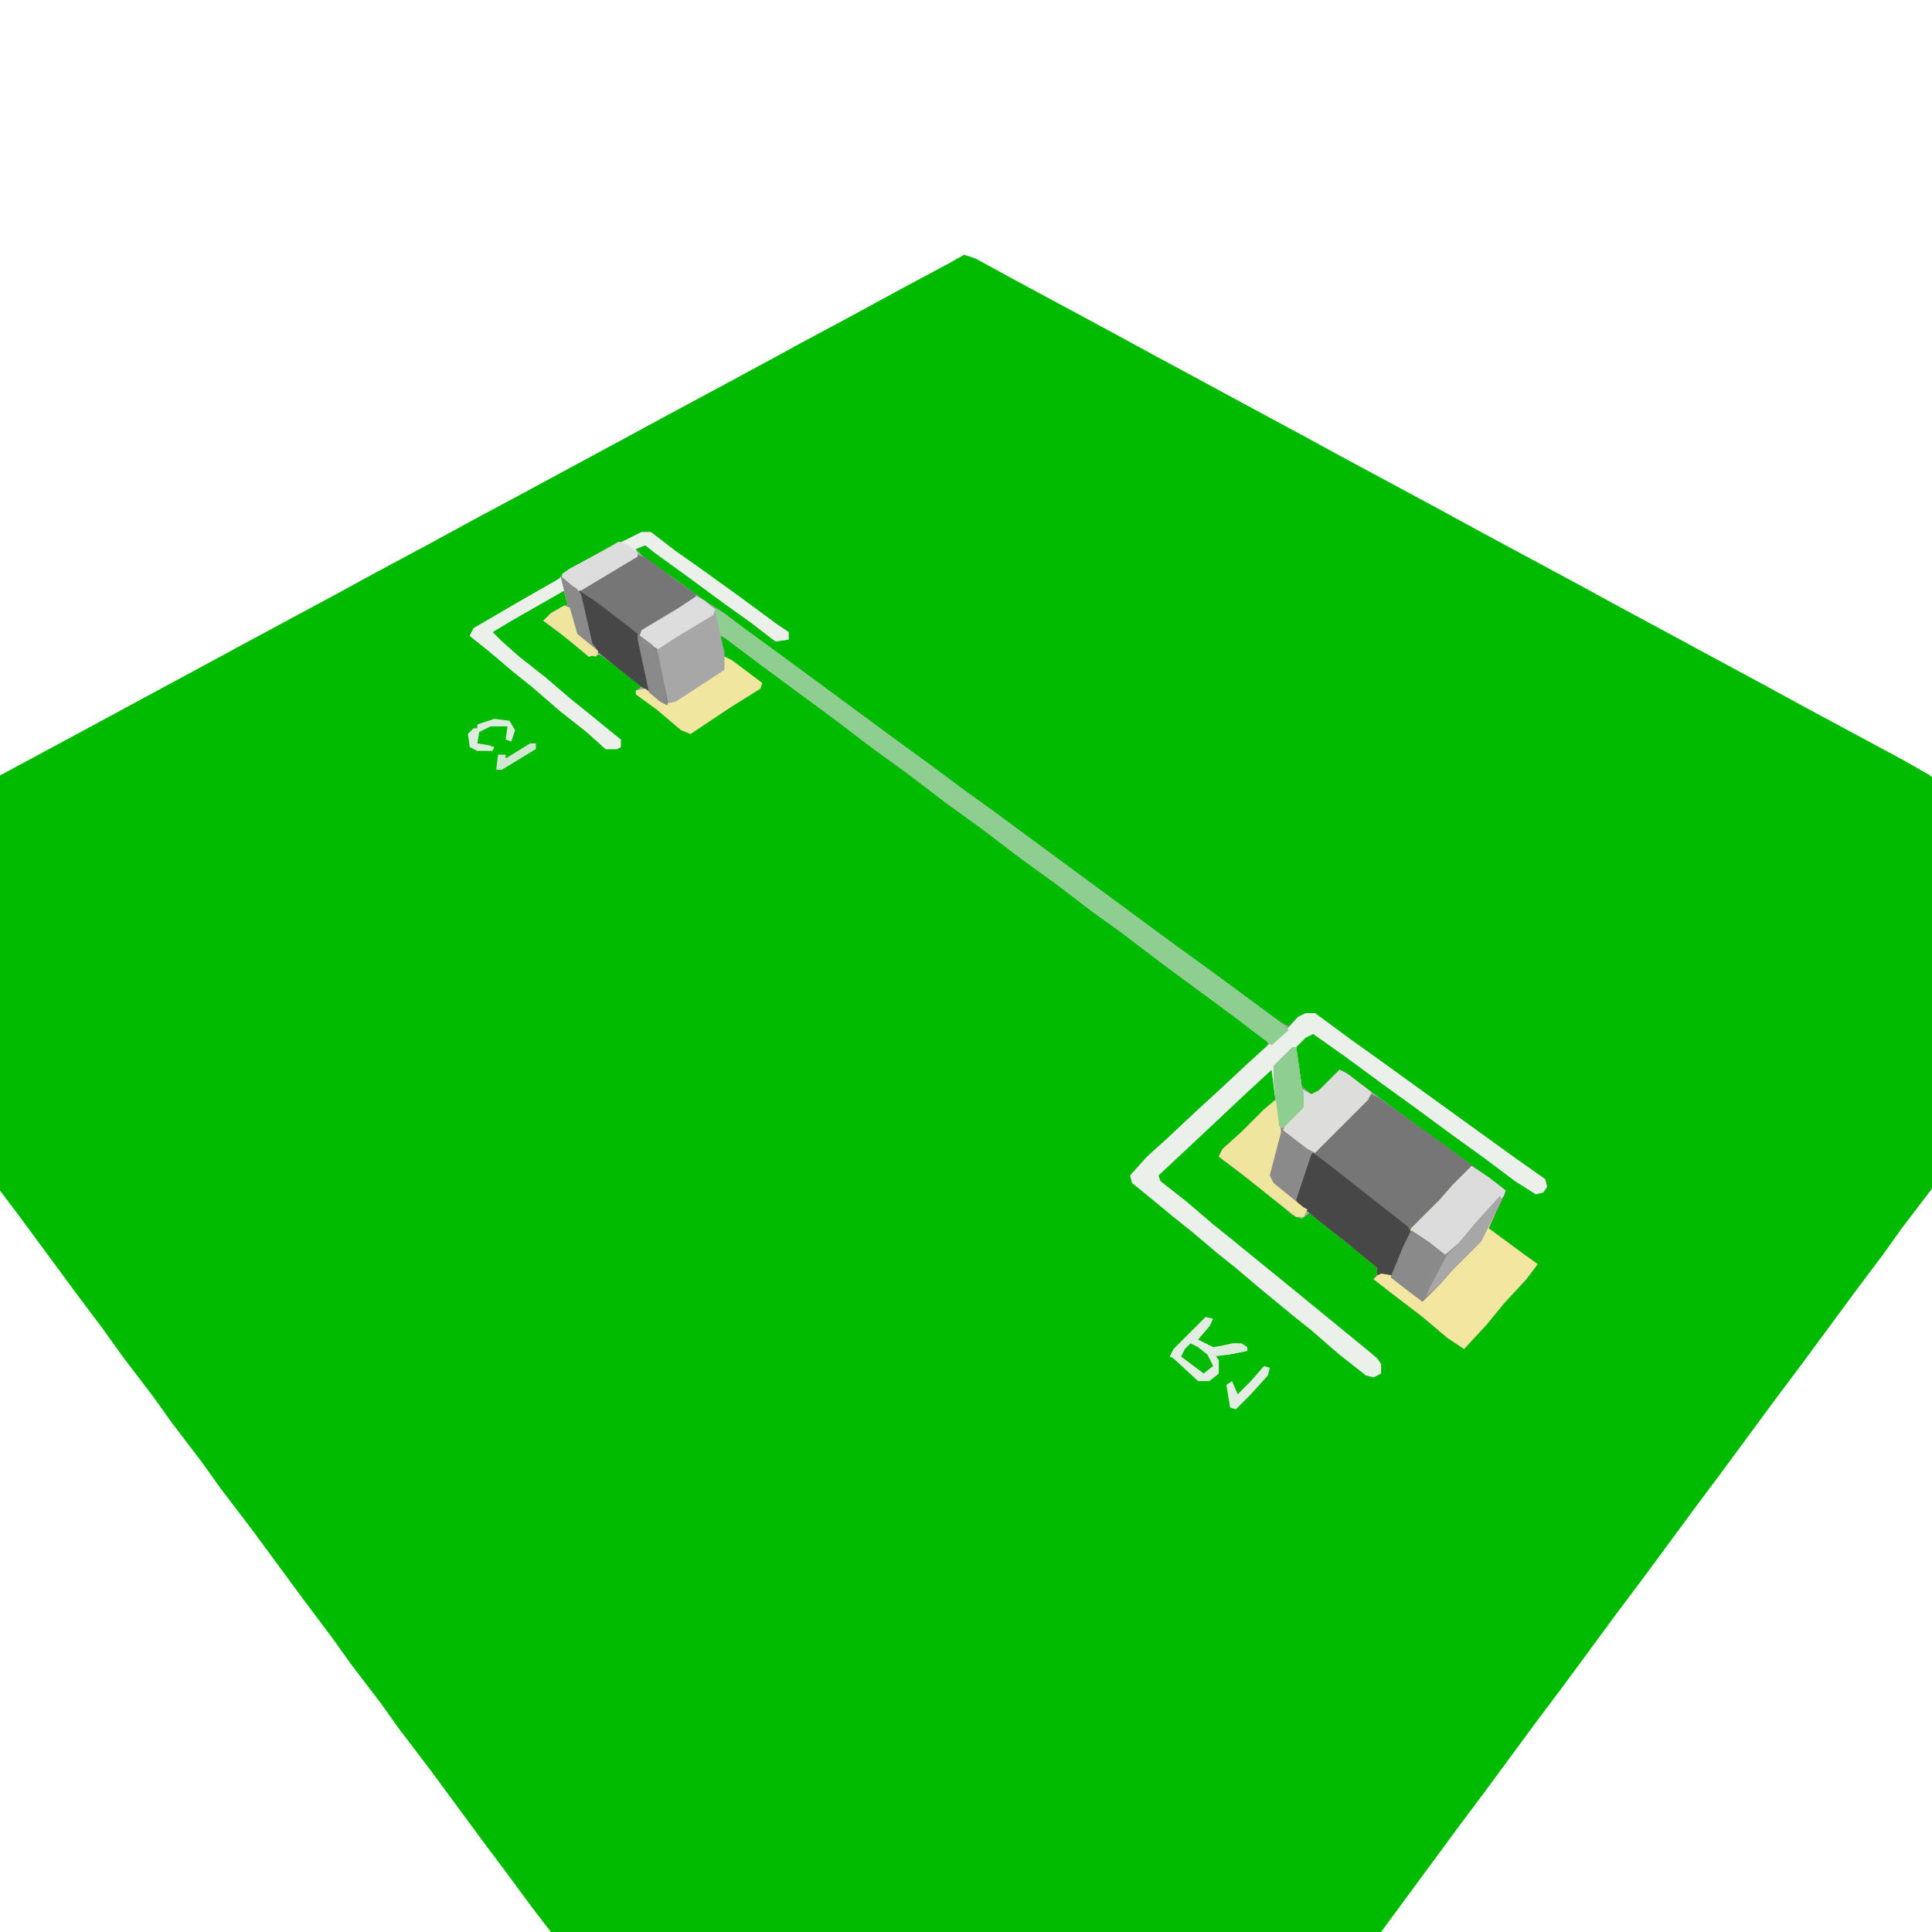
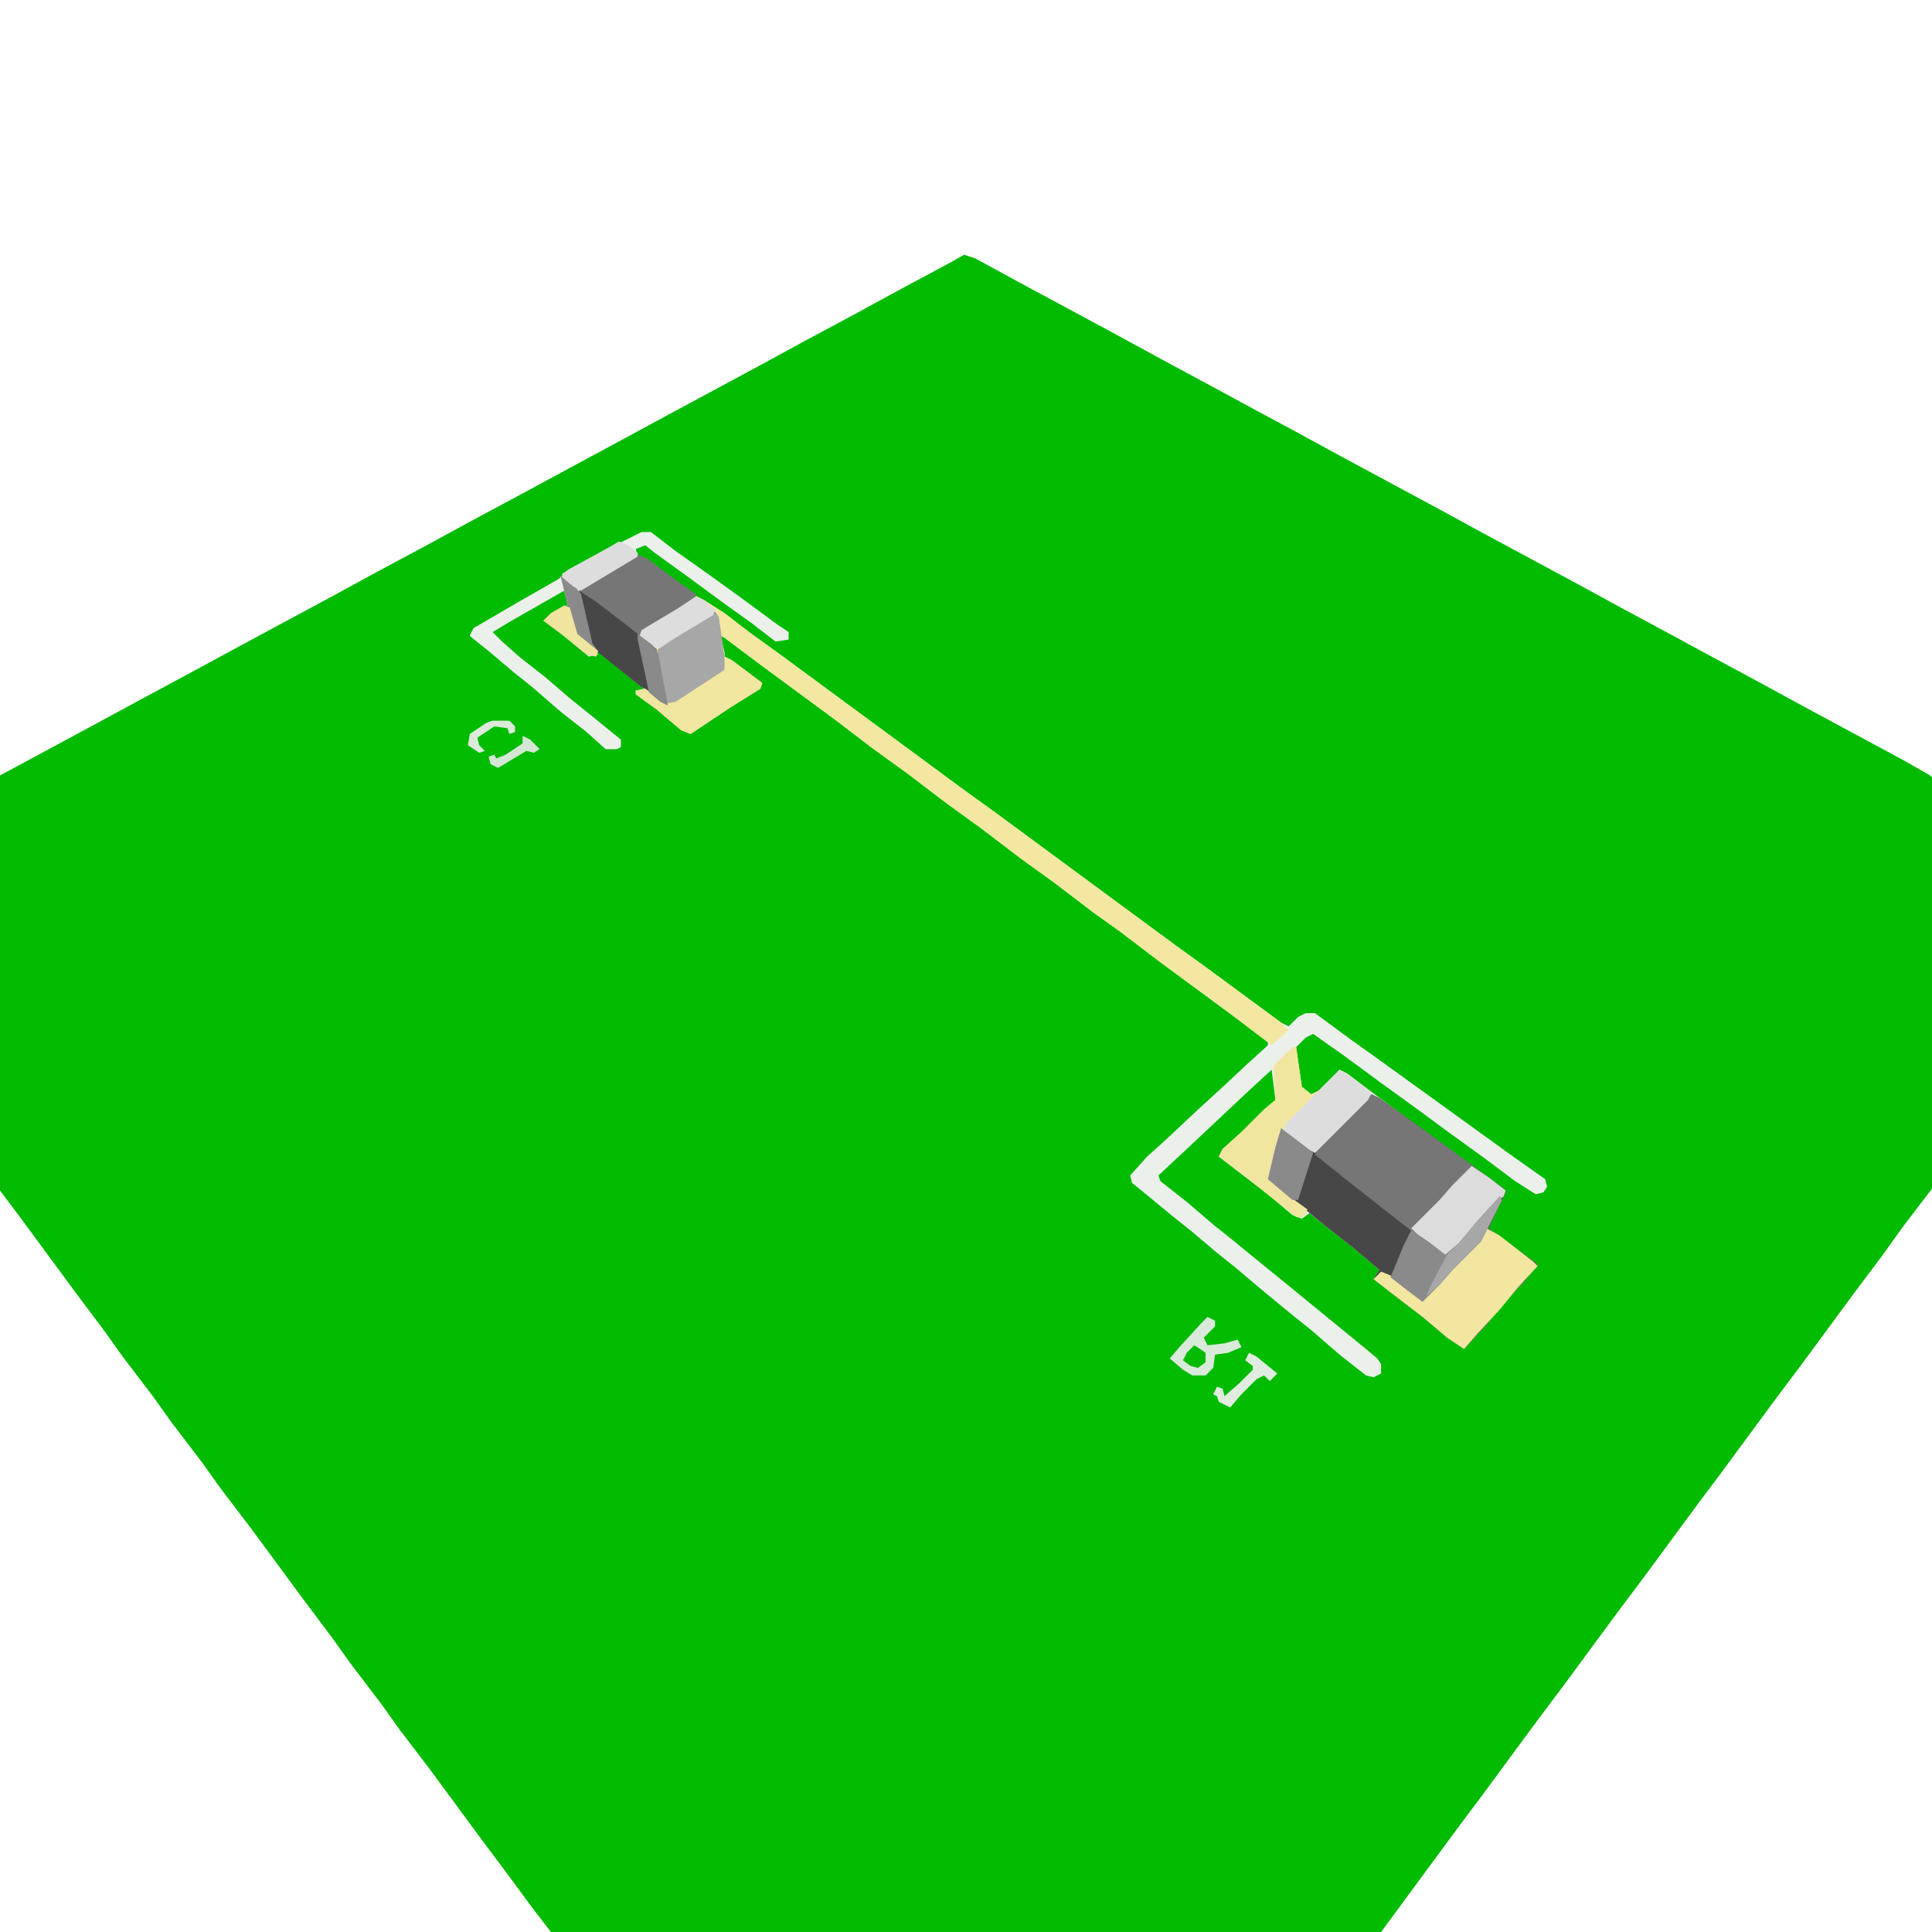
<svg xmlns="http://www.w3.org/2000/svg" version="1.1" width="1024" height="1024">
  <path d="M0,0 L6,2 L28,14 L54,28 L80,42 L102,54 L128,68 L152,81 L178,95 L200,107 L226,121 L252,135 L274,147 L300,161 L326,175 L348,187 L374,201 L398,214 L424,228 L446,240 L472,254 L498,268 L512,276 L513,277 L513,495 L497,516 L487,530 L472,550 L458,569 L444,588 L429,608 L415,627 L401,646 L389,662 L375,681 L361,700 L346,720 L332,739 L318,758 L303,778 L289,797 L275,816 L263,832 L249,851 L235,870 L221,889 L-219,889 L-229,876 L-243,857 L-255,841 L-269,822 L-283,803 L-299,782 L-309,768 L-325,747 L-335,733 L-350,713 L-364,694 L-378,675 L-394,654 L-404,640 L-420,619 L-430,605 L-446,584 L-456,570 L-471,550 L-485,531 L-499,512 L-511,496 L-511,276 L-485,262 L-459,248 L-435,235 L-409,221 L-385,208 L-359,194 L-333,180 L-311,168 L-283,153 L-261,141 L-233,126 L-209,113 L-183,99 L-159,86 L-133,72 L-107,58 L-85,46 L-57,31 L-35,19 L-7,4 Z " fill="#00BB00" transform="translate(511,135)" />
-   <path d="M0,0 L5,0 L18,10 L35,22 L53,35 L72,49 L78,53 L78,57 L71,58 L58,48 L44,38 L25,24 L7,11 L2,7 L-3,9 L1,13 L18,25 L33,36 L44,43 L57,53 L75,66 L94,80 L113,94 L132,108 L151,122 L170,136 L188,149 L207,163 L226,177 L245,191 L264,205 L283,219 L301,232 L320,246 L339,260 L343,262 L348,257 L352,255 L357,255 L376,269 L390,279 L408,292 L426,305 L444,318 L462,331 L479,343 L480,347 L478,350 L474,351 L463,344 L447,332 L429,319 L410,305 L392,292 L373,278 L356,266 L352,268 L347,273 L350,294 L355,298 L359,296 L370,285 L374,287 L390,299 L409,313 L427,326 L446,340 L457,348 L458,350 L449,369 L468,383 L475,388 L469,396 L457,409 L448,420 L436,433 L427,427 L414,416 L397,403 L388,396 L391,391 L378,380 L364,369 L354,361 L350,364 L345,362 L332,351 L315,338 L306,331 L308,327 L318,318 L330,306 L336,301 L334,285 L322,296 L305,312 L289,327 L274,341 L275,344 L289,355 L303,367 L313,375 L324,384 L340,397 L351,406 L362,415 L373,424 L384,433 L390,438 L392,441 L392,446 L388,448 L384,447 L370,436 L355,423 L345,415 L328,401 L315,390 L305,382 L292,371 L282,363 L265,349 L260,345 L259,341 L268,331 L278,322 L294,307 L306,296 L321,282 L332,272 L332,270 L313,256 L294,242 L275,228 L254,212 L240,202 L219,186 L201,173 L180,157 L162,144 L141,128 L123,115 L102,99 L83,85 L64,71 L44,56 L42,55 L44,64 L44,66 L48,68 L64,80 L63,83 L47,93 L26,107 L21,105 L8,94 L-3,86 L-3,84 L0,82 L-14,71 L-22,65 L-28,66 L-40,56 L-52,47 L-48,43 L-41,39 L-39,39 L-41,31 L-69,47 L-79,53 L-74,58 L-65,66 L-51,77 L-37,89 L-27,97 L-16,106 L-11,110 L-11,114 L-13,115 L-19,115 L-29,106 L-43,95 L-58,82 L-68,74 L-81,63 L-91,55 L-89,51 L-65,37 L-44,25 L-39,20 L-15,7 L-10,5 Z " fill="#A7A7A7" transform="translate(340,282)" />
-   <path d="M0,0 L4,2 L18,12 L36,25 L55,39 L70,50 L71,52 L62,71 L81,85 L88,90 L82,98 L70,111 L61,122 L49,135 L40,129 L27,118 L10,105 L1,98 L4,93 L-9,82 L-23,71 L-39,58 L-40,56 L-32,32 Z " fill="#767676" transform="translate(727,580)" />
-   <path d="M0,0 L5,0 L24,14 L38,24 L56,37 L74,50 L92,63 L110,76 L127,88 L128,92 L126,95 L122,96 L111,89 L95,77 L77,64 L58,50 L40,37 L21,23 L4,11 L0,13 L-5,18 L-2,39 L3,43 L7,41 L18,30 L22,32 L35,42 L33,46 L4,75 L-4,100 L1,104 L-1,108 L-5,108 L-19,97 L-34,85 L-46,76 L-44,72 L-34,63 L-22,51 L-16,46 L-18,30 L-30,41 L-47,57 L-63,72 L-78,86 L-77,89 L-63,100 L-49,112 L-39,120 L-28,129 L-12,142 L-1,151 L10,160 L21,169 L32,178 L38,183 L40,186 L40,191 L36,193 L32,192 L18,181 L3,168 L-7,160 L-24,146 L-37,135 L-47,127 L-60,116 L-70,108 L-87,94 L-92,90 L-93,86 L-84,76 L-74,67 L-58,52 L-46,41 L-31,27 L-20,17 L-12,11 L-4,2 Z " fill="#EBF0EB" transform="translate(692,537)" />
-   <path d="M0,0 L9,6 L18,13 L9,33 L28,47 L35,52 L29,60 L17,73 L8,84 L-4,97 L-13,91 L-26,80 L-43,67 L-52,60 L-48,56 L-42,58 L-39,49 L-32,33 L-17,18 L-10,10 Z " fill="#F2E6A1" transform="translate(780,618)" />
-   <path d="M0,0 L4,2 L22,15 L41,29 L60,43 L79,57 L98,71 L116,84 L132,96 L150,109 L169,123 L188,137 L207,151 L226,165 L245,179 L263,192 L282,206 L301,220 L305,224 L296,232 L288,226 L275,216 L256,202 L237,188 L216,172 L202,162 L181,146 L163,133 L142,117 L124,104 L103,88 L85,75 L64,59 L45,45 L26,31 L6,16 L4,15 L1,2 Z " fill="#8ECF91" transform="translate(378,322)" />
-   <path d="M0,0 L2,0 L5,21 L10,25 L14,23 L25,12 L29,14 L42,24 L40,28 L11,57 L3,82 L8,86 L6,90 L2,90 L-12,79 L-27,67 L-39,58 L-37,54 L-27,45 L-15,33 L-9,28 L-10,10 Z " fill="#8A8A8A" transform="translate(685,555)" />
+   <path d="M0,0 L4,2 L15,9 L28,19 L46,32 L65,46 L84,60 L103,74 L122,88 L141,102 L159,115 L178,129 L197,143 L216,157 L235,171 L254,185 L272,198 L291,212 L310,226 L314,228 L319,223 L323,221 L328,221 L347,235 L361,245 L379,258 L397,271 L415,284 L433,297 L450,309 L451,313 L449,316 L445,317 L434,310 L418,298 L400,285 L381,271 L363,258 L344,244 L327,232 L323,234 L318,239 L321,260 L326,264 L330,262 L341,251 L345,253 L361,265 L380,279 L398,292 L417,306 L428,314 L429,316 L420,335 L439,349 L446,354 L440,362 L428,375 L419,386 L407,399 L398,393 L385,382 L368,369 L359,362 L362,357 L349,346 L335,335 L325,327 L321,330 L316,328 L303,317 L286,304 L277,297 L279,293 L289,284 L301,272 L307,267 L305,251 L293,262 L276,278 L260,293 L245,307 L246,310 L260,321 L274,333 L284,341 L295,350 L311,363 L322,372 L333,381 L344,390 L355,399 L361,404 L363,407 L363,412 L359,414 L355,413 L341,402 L326,389 L316,381 L299,367 L286,356 L276,348 L263,337 L253,329 L236,315 L231,311 L230,307 L239,297 L249,288 L265,273 L277,262 L292,248 L303,238 L303,236 L284,222 L265,208 L246,194 L225,178 L211,168 L190,152 L172,139 L151,123 L133,110 L112,94 L94,81 L73,65 L54,51 L35,37 L15,22 L13,21 L15,30 L15,32 L19,34 L35,46 L34,49 L18,59 L-3,73 L-8,71 L-21,60 L-32,52 L-32,50 L-27,49 L-15,58 L-18,46 L-22,28 L-30,21 L-29,18 L-9,6 Z " fill="#EBF0EB" transform="translate(369,316)" />
+   <path d="M0,0 L4,2 L18,12 L36,25 L55,39 L70,50 L71,52 L62,71 L81,85 L88,90 L82,98 L70,111 L61,122 L49,135 L40,129 L27,118 L10,105 L1,98 L4,93 L-9,82 L-23,71 L-39,58 L-53,47 L-55,43 L-49,20 L-47,18 L-32,30 L-28,28 Z " fill="#474747" transform="translate(727,580)" />
+   <path d="M0,0 L4,2 L15,9 L28,19 L46,32 L65,46 L84,60 L103,74 L122,88 L141,102 L159,115 L178,129 L197,143 L216,157 L235,171 L254,185 L272,198 L291,212 L310,226 L314,230 L305,238 L297,232 L284,222 L265,208 L246,194 L225,178 L211,168 L190,152 L172,139 L151,123 L133,110 L112,94 L94,81 L73,65 L54,51 L35,37 L15,22 L13,21 L15,30 L15,32 L19,34 L35,46 L34,49 L18,59 L-3,73 L-8,71 L-21,60 L-32,52 L-32,50 L-27,49 L-15,58 L-18,46 L-22,28 L-30,21 L-29,18 L-9,6 Z " fill="#F4E7A2" transform="translate(369,316)" />
+   <path d="M0,0 L4,2 L18,12 L36,25 L55,39 L70,50 L71,52 L66,57 L56,68 L47,79 L40,86 L31,80 L18,70 L4,59 L-10,48 L-25,36 L-30,32 L-28,28 Z " fill="#767676" transform="translate(727,580)" />
  <path d="M0,0 L5,0 L18,10 L35,22 L53,35 L72,49 L78,53 L78,57 L71,58 L58,48 L44,38 L25,24 L7,11 L2,7 L-3,9 L-2,13 L-32,31 L-28,50 L-25,61 L-23,65 L-28,66 L-40,56 L-52,47 L-48,43 L-41,39 L-39,39 L-41,31 L-69,47 L-79,53 L-74,58 L-65,66 L-51,77 L-37,89 L-27,97 L-16,106 L-11,110 L-11,114 L-13,115 L-19,115 L-29,106 L-43,95 L-58,82 L-68,74 L-81,63 L-91,55 L-89,51 L-65,37 L-44,25 L-39,20 L-15,7 L-10,5 Z " fill="#EBF0EB" transform="translate(340,282)" />
  <path d="M0,0 L5,2 L21,14 L31,21 L30,24 L10,36 L2,41 L4,45 L10,50 L16,78 L16,80 L12,78 L-2,67 L-18,54 L-24,49 L-28,34 L-31,19 L-15,9 Z " fill="#767676" transform="translate(338,294)" />
-   <path d="M0,0 L8,6 L22,17 L36,28 L50,39 L52,42 L42,65 L36,64 L34,65 L34,61 L17,47 L3,36 L-8,27 L-9,25 L-1,1 Z " fill="#474747" transform="translate(696,611)" />
+   <path d="M0,0 L2,0 L5,21 L10,25 L14,23 L25,12 L29,14 L42,24 L40,28 L12,56 L8,54 L-5,44 L-8,53 L-12,70 L1,81 L8,86 L6,90 L2,90 L-12,79 L-27,67 L-39,58 L-37,54 L-27,45 L-15,33 L-9,28 L-10,10 Z " fill="#F1E6A0" transform="translate(685,555)" />
+   <path d="M0,0 L7,4 L25,18 L27,20 L16,32 L7,43 L-5,56 L-12,64 L-21,58 L-34,47 L-51,34 L-60,27 L-56,23 L-51,25 L-39,35 L-34,38 L-20,24 L-13,16 L-4,7 Z " fill="#F2E6A1" transform="translate(788,651)" />
+   <path d="M0,0 L2,3 L5,24 L9,26 L25,38 L24,41 L8,51 L-13,65 L-18,63 L-31,52 L-42,44 L-42,42 L-37,41 L-25,50 L-28,38 L-31,23 L-30,19 L-11,7 Z " fill="#A7A7A7" transform="translate(379,324)" />
  <path d="M0,0 L9,6 L18,13 L17,16 L11,21 L4,29 L-8,43 L-14,48 L-27,38 L-32,33 L-17,18 L-10,10 Z " fill="#DCDCDC" transform="translate(780,618)" />
  <path d="M0,0 L2,0 L3,6 L-25,22 L-35,28 L-30,33 L-21,41 L-7,52 L7,64 L17,72 L28,81 L33,85 L33,89 L31,90 L25,90 L15,81 L1,70 L-14,57 L-24,49 L-37,38 L-47,30 L-45,26 L-21,12 Z " fill="#EBF0EB" transform="translate(296,307)" />
-   <path d="M0,0 L4,2 L17,12 L15,16 L-13,44 L-17,42 L-30,32 L-28,28 L-20,20 L-20,10 L-15,13 L-11,11 Z " fill="#DDDDDB" transform="translate(710,567)" />
+   <path d="M0,0 L4,2 L17,12 L15,16 L-13,44 L-17,42 L-30,32 L-28,28 Z " fill="#DDDDDD" transform="translate(710,567)" />
  <path d="M0,0 L4,2 L20,14 L19,17 L3,27 L-18,41 L-23,39 L-36,28 L-47,20 L-47,18 L-42,17 L-32,25 L-26,24 L-3,9 L0,7 Z " fill="#F1E6A0" transform="translate(384,348)" />
  <path d="M0,0 L1,2 L-10,24 L-25,39 L-32,47 L-41,56 L-49,50 L-58,43 L-51,26 L-47,18 L-38,24 L-29,31 L-22,25 L-10,11 Z " fill="#8A8A8A" transform="translate(795,634)" />
-   <path d="M0,0 L1,0 L3,17 L-3,40 L-1,44 L15,57 L17,58 L15,62 L11,62 L-3,51 L-18,39 L-30,30 L-28,26 L-18,17 L-6,5 Z " fill="#F0E59F" transform="translate(676,583)" />
  <path d="M0,0 L9,6 L26,19 L31,23 L37,51 L37,53 L33,51 L19,40 L8,31 L5,24 L0,2 Z " fill="#474747" transform="translate(307,313)" />
-   <path d="M0,0 L4,1 L2,5 L-4,12 L0,14 L4,16 L16,14 L20,15 L22,16 L22,18 L12,20 L5,20 L7,23 L7,30 L2,34 L-4,34 L-17,22 L-19,21 L-17,17 Z " fill="#E3EDE3" transform="translate(639,698)" />
+   <path d="M0,0 L8,6 L17,13 L9,38 L6,38 L-7,27 L-3,10 Z " fill="#8A8A8A" transform="translate(679,598)" />
  <path d="M0,0 L8,6 L11,10 L17,36 L20,40 L19,43 L14,42 L-2,29 L-9,24 L-5,20 L2,16 L4,16 Z " fill="#8A8A8A" transform="translate(297,305)" />
+   <path d="M0,0 L4,2 L4,5 L-2,11 L0,15 L9,14 L16,12 L18,16 L11,19 L4,20 L3,27 L-1,31 L-8,31 L-13,28 L-20,22 L-14,15 L-3,3 Z " fill="#DAEADA" transform="translate(640,698)" />
  <path d="M0,0 L4,2 L10,7 L9,10 L-11,22 L-20,28 L-24,26 L-30,21 L-29,18 L-9,6 Z " fill="#DDDDDD" transform="translate(369,316)" />
-   <path d="M0,0 L2,0 L5,21 L6,24 L6,32 L-5,43 L-7,42 L-10,18 L-10,10 Z " fill="#8ECF91" transform="translate(685,555)" />
  <path d="M0,0 L5,2 L10,6 L10,8 L-20,26 L-24,24 L-30,19 L-30,17 L-5,3 Z " fill="#DDDDDD" transform="translate(328,287)" />
  <path d="M0,0 L1,2 L-10,24 L-25,39 L-32,47 L-39,53 L-37,48 L-28,31 L-21,24 L-12,13 Z " fill="#A7A7A7" transform="translate(795,634)" />
  <path d="M0,0 L8,6 L11,11 L16,38 L12,36 L6,31 L0,3 Z " fill="#8A8A8A" transform="translate(338,336)" />
+   <path d="M0,0 L4,2 L15,11 L11,15 L8,12 L4,14 L-4,22 L-10,29 L-14,27 L-16,26 L-17,23 L-19,22 L-17,18 L-14,19 L-13,23 L-5,16 L2,9 L2,7 L-2,4 Z " fill="#E0ECE0" transform="translate(662,717)" />
  <path d="M0,0 L3,1 L7,15 L18,24 L17,27 L12,26 L-4,13 L-11,8 L-7,4 Z " fill="#EFE59F" transform="translate(299,321)" />
-   <path d="M0,0 L3,1 L2,5 L-7,15 L-15,23 L-18,22 L-20,10 L-17,8 L-14,15 L-7,8 Z " fill="#E3EDE3" transform="translate(670,724)" />
-   <path d="M0,0 L4,2 L9,6 L12,12 L7,16 L-1,10 L-5,7 L-3,3 Z " fill="#05BB05" transform="translate(631,712)" />
-   <path d="M0,0 L8,1 L11,6 L9,12 L6,11 L7,4 L-2,4 L-8,7 L-9,13 L-3,14 L0,15 L-1,17 L-9,17 L-13,15 L-14,8 L-11,5 L-9,5 L-9,3 Z " fill="#DEEBDE" transform="translate(262,381)" />
-   <path d="M0,0 L3,0 L3,3 L-15,14 L-18,14 L-17,6 L-13,6 L-13,8 Z " fill="#D2E7D2" transform="translate(281,394)" />
-   <path d="M0,0 L5,0 L8,2 L8,4 L-2,6 L-10,7 L-11,5 L-9,5 L-8,2 Z " fill="#DDEBDD" transform="translate(653,712)" />
+   <path d="M0,0 L4,2 L9,7 L6,9 L2,8 L-13,17 L-17,15 L-18,11 L-15,10 L-14,12 L-9,10 L0,4 Z " fill="#D4E7D4" transform="translate(277,390)" />
+   <path d="M0,0 L9,0 L12,3 L12,6 L9,7 L8,4 L1,3 L-8,9 L-7,13 L-4,16 L-7,17 L-13,13 L-12,7 L-3,1 Z " fill="#DBEADB" transform="translate(261,382)" />
+   <path d="M0,0 L6,4 L6,9 L2,12 L-2,11 L-6,8 L-4,4 Z " fill="#04BB04" transform="translate(633,713)" />
</svg>
